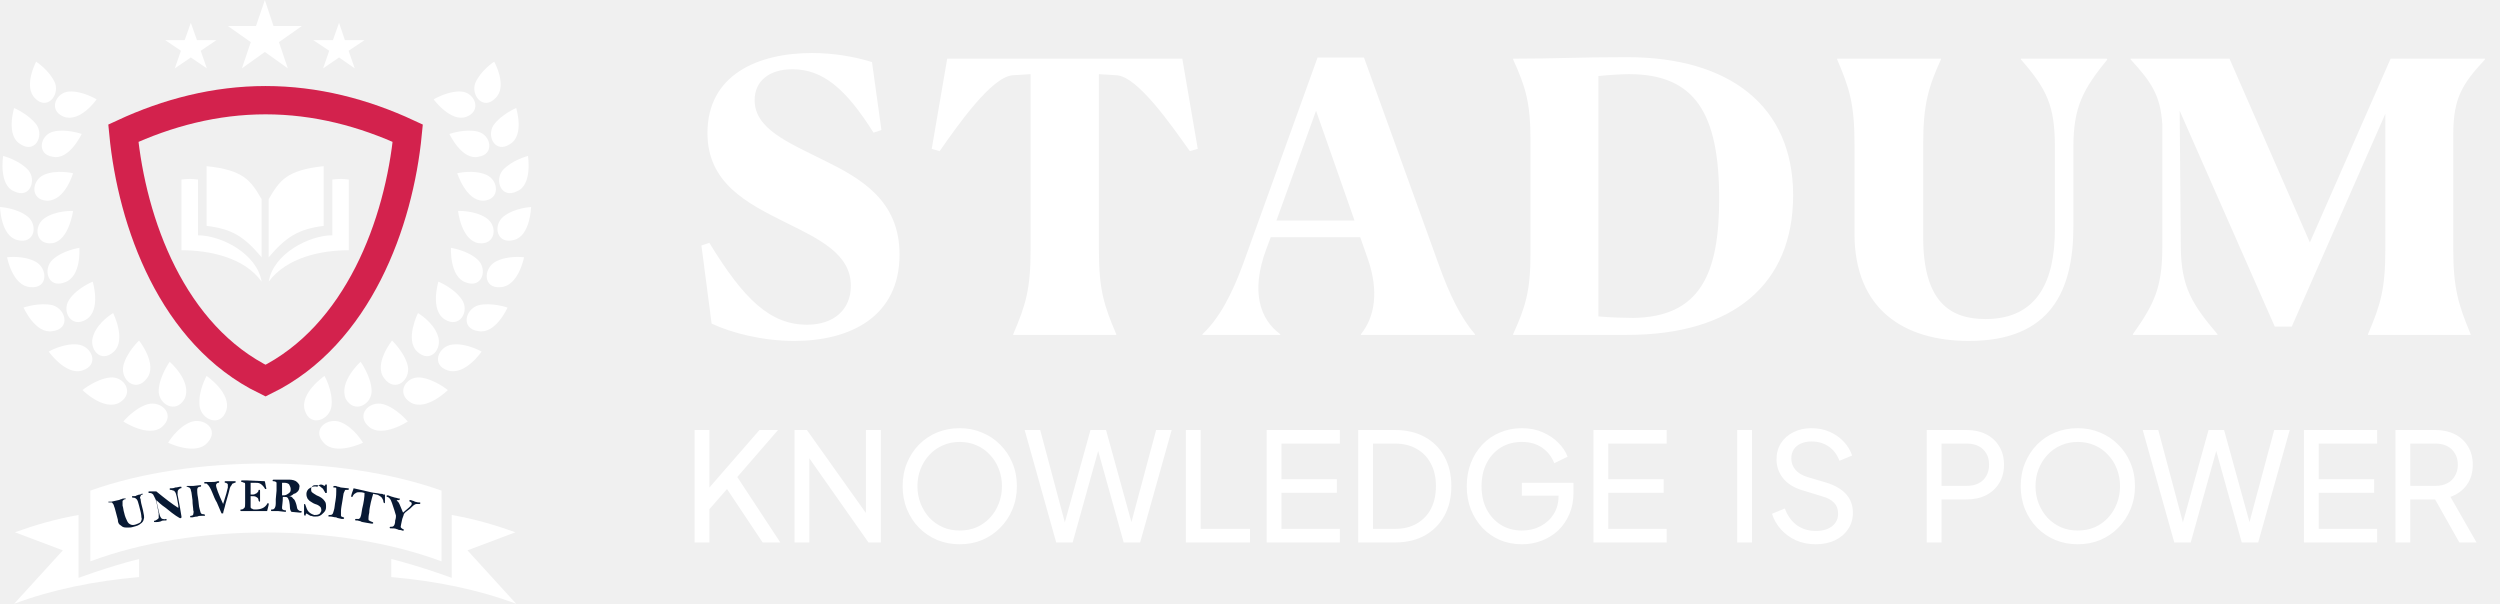
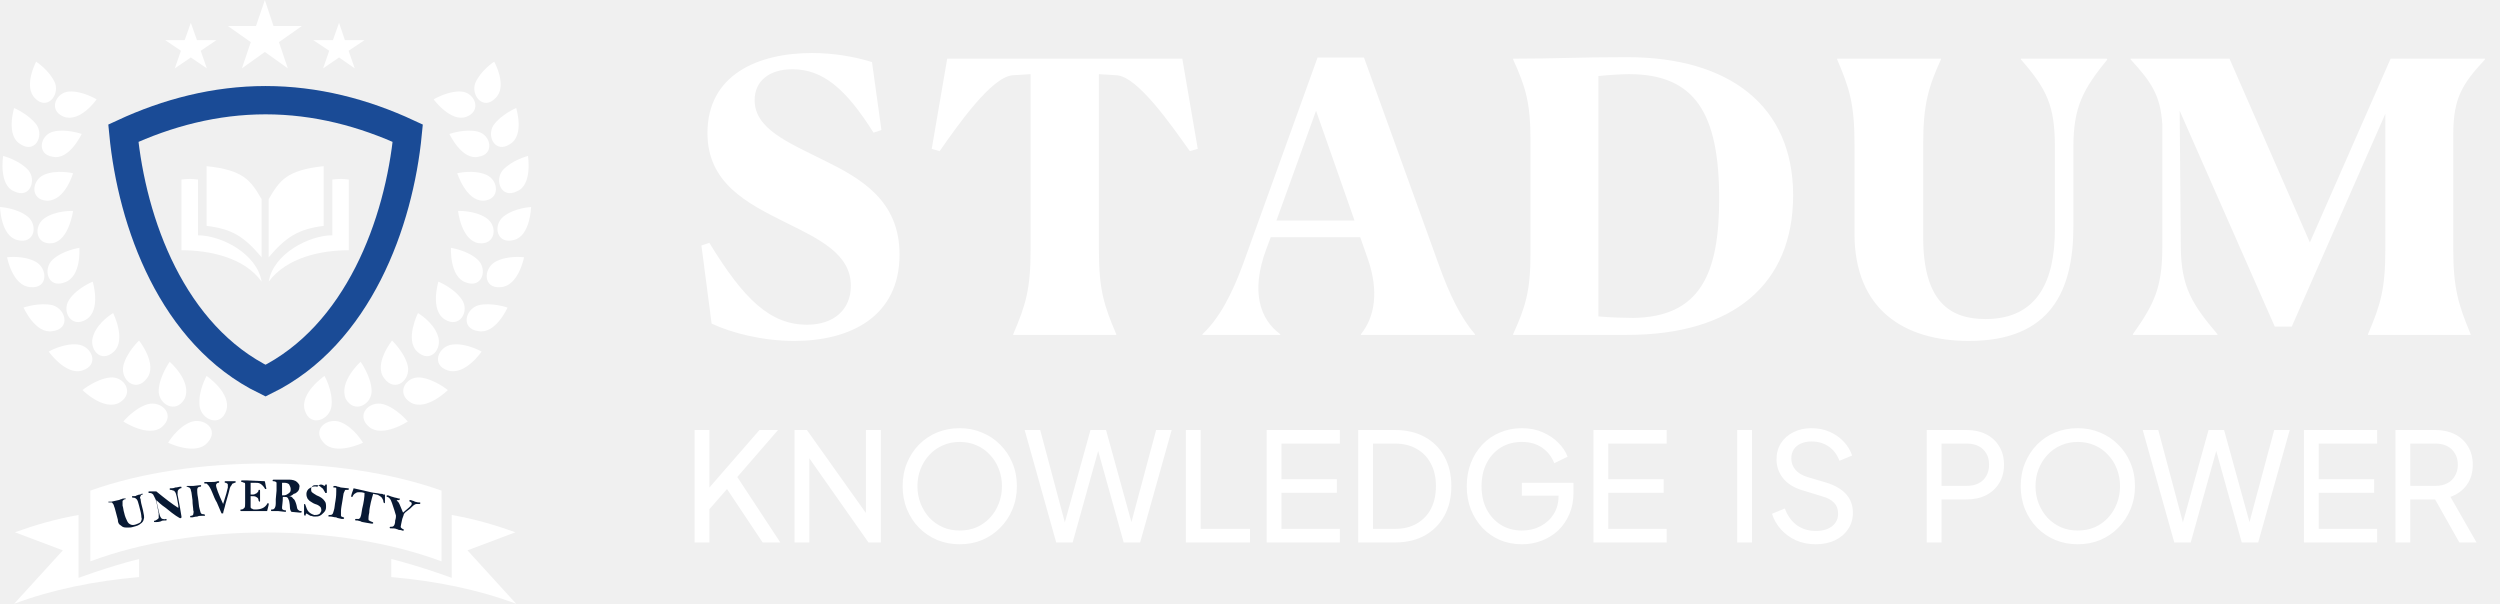
<svg xmlns="http://www.w3.org/2000/svg" width="265" height="64" viewBox="0 0 265 64" fill="none">
  <path fill-rule="evenodd" clip-rule="evenodd" d="M38.475 46.928C38.475 46.928 37.559 45.345 36.143 44.762C34.728 44.179 32.979 45.512 34.311 46.928C35.56 48.343 38.475 46.928 38.475 46.928ZM34.395 39.849C34.395 39.849 35.311 41.431 35.144 43.013C34.977 44.512 32.895 45.345 32.313 43.513C31.73 41.681 34.395 39.849 34.395 39.849ZM45.97 10.534C45.97 10.534 47.469 9.618 48.885 9.702C50.301 9.785 51.134 11.7 49.468 12.367C47.803 13.033 45.97 10.534 45.97 10.534ZM52.383 6.537C52.383 6.537 50.967 7.453 50.384 8.786C49.884 10.118 51.217 11.7 52.466 10.451C53.882 9.202 52.383 6.537 52.383 6.537ZM47.636 14.199C47.636 14.199 49.301 13.616 50.634 13.949C52.05 14.282 52.466 16.364 50.717 16.614C48.968 17.03 47.636 14.199 47.636 14.199ZM54.715 11.451C54.715 11.451 53.132 12.117 52.3 13.283C51.55 14.532 52.549 16.281 54.048 15.281C55.631 14.365 54.715 11.451 54.715 11.451ZM48.469 18.363C48.469 18.363 50.218 17.946 51.55 18.529C52.883 19.112 53.049 21.194 51.217 21.277C49.385 21.277 48.469 18.363 48.469 18.363ZM55.964 16.531C55.964 16.531 54.298 16.947 53.299 18.03C52.383 19.112 53.132 21.111 54.798 20.278C56.464 19.612 55.964 16.531 55.964 16.531ZM48.552 22.36C48.552 22.36 50.301 22.277 51.55 23.11C52.799 23.942 52.549 26.024 50.717 25.775C48.885 25.442 48.552 22.36 48.552 22.36ZM56.297 21.944C56.297 21.944 54.548 22.027 53.382 22.943C52.216 23.859 52.633 25.941 54.465 25.441C56.214 25.025 56.297 21.944 56.297 21.944ZM47.803 26.274C47.803 26.274 49.551 26.524 50.634 27.523C51.717 28.523 51.134 30.605 49.385 29.939C47.636 29.356 47.803 26.274 47.803 26.274ZM55.547 27.274C55.547 27.274 53.799 27.024 52.466 27.773C51.217 28.523 51.217 30.605 53.049 30.438C54.964 30.355 55.547 27.274 55.547 27.274ZM46.47 29.855C46.47 29.855 48.136 30.521 48.968 31.771C49.801 33.02 48.718 34.852 47.136 33.853C45.554 32.853 46.47 29.855 46.47 29.855ZM53.798 32.603C53.798 32.603 52.133 32.02 50.717 32.354C49.301 32.77 48.802 34.852 50.717 35.102C52.549 35.435 53.798 32.603 53.798 32.603ZM44.305 33.186C44.305 33.186 45.887 34.102 46.387 35.518C46.97 36.934 45.637 38.6 44.221 37.267C42.889 36.018 44.305 33.186 44.305 33.186ZM51.05 37.267C51.05 37.267 49.468 36.351 47.969 36.518C46.47 36.684 45.637 38.683 47.469 39.266C49.301 39.849 51.05 37.267 51.05 37.267ZM41.557 36.101C41.557 36.101 42.889 37.35 43.222 38.766C43.555 40.265 41.89 41.681 40.724 40.099C39.558 38.599 41.557 36.101 41.557 36.101ZM47.469 41.348C47.469 41.348 46.054 40.182 44.555 40.015C43.056 39.849 41.89 41.681 43.555 42.68C45.221 43.596 47.469 41.348 47.469 41.348ZM38.225 38.35C38.225 38.35 39.308 39.849 39.391 41.348C39.475 42.847 37.559 43.929 36.643 42.264C35.894 40.432 38.225 38.35 38.225 38.35ZM43.222 44.679C43.222 44.679 42.056 43.263 40.641 42.847C39.142 42.43 37.642 44.013 39.141 45.262C40.557 46.428 43.222 44.679 43.222 44.679Z" fill="white" />
  <path fill-rule="evenodd" clip-rule="evenodd" d="M17.822 46.928C17.822 46.928 18.738 45.345 20.154 44.762C21.569 44.179 23.318 45.512 21.986 46.928C20.736 48.343 17.822 46.928 17.822 46.928ZM21.902 39.849C21.902 39.849 20.986 41.431 21.153 43.013C21.32 44.512 23.401 45.345 23.984 43.513C24.567 41.681 21.902 39.849 21.902 39.849ZM10.243 10.534C10.243 10.534 8.744 9.618 7.329 9.702C5.913 9.785 5.08 11.7 6.746 12.367C8.494 13.033 10.243 10.534 10.243 10.534ZM3.831 6.537C3.831 6.537 5.247 7.453 5.83 8.786C6.329 10.118 4.997 11.7 3.748 10.451C2.415 9.202 3.831 6.537 3.831 6.537ZM8.661 14.199C8.661 14.199 6.995 13.616 5.663 13.949C4.247 14.282 3.831 16.364 5.58 16.614C7.329 17.03 8.661 14.199 8.661 14.199ZM1.499 11.451C1.499 11.451 3.081 12.117 3.914 13.283C4.664 14.532 3.664 16.281 2.165 15.281C0.583 14.365 1.499 11.451 1.499 11.451ZM7.745 18.363C7.745 18.363 5.996 17.946 4.664 18.529C3.331 19.112 3.165 21.194 4.997 21.277C6.912 21.277 7.745 18.363 7.745 18.363ZM0.333 16.531C0.333 16.531 1.999 16.947 2.998 18.03C3.914 19.112 3.165 21.111 1.499 20.278C-0.167 19.612 0.333 16.531 0.333 16.531ZM7.745 22.36C7.745 22.36 5.996 22.277 4.747 23.11C3.498 23.942 3.748 26.024 5.58 25.775C7.329 25.442 7.745 22.36 7.745 22.36ZM0 21.944C0 21.944 1.749 22.027 2.915 22.943C4.081 23.859 3.664 25.941 1.832 25.441C0.083 25.025 0 21.944 0 21.944ZM8.411 26.274C8.411 26.274 6.662 26.524 5.58 27.523C4.497 28.523 5.08 30.605 6.829 29.939C8.661 29.356 8.411 26.274 8.411 26.274ZM0.75 27.274C0.75 27.274 2.498 27.024 3.831 27.773C5.08 28.523 5.08 30.605 3.248 30.438C1.332 30.355 0.75 27.274 0.75 27.274ZM9.827 29.855C9.827 29.855 8.161 30.521 7.329 31.771C6.496 33.02 7.578 34.852 9.161 33.853C10.743 32.853 9.827 29.855 9.827 29.855ZM2.498 32.603C2.498 32.603 4.164 32.02 5.58 32.354C6.995 32.77 7.495 34.852 5.58 35.102C3.748 35.435 2.498 32.603 2.498 32.603ZM11.992 33.186C11.992 33.186 10.41 34.102 9.91 35.518C9.327 36.934 10.66 38.6 12.075 37.267C13.408 36.018 11.992 33.186 11.992 33.186ZM5.163 37.267C5.163 37.267 6.746 36.351 8.245 36.518C9.744 36.684 10.576 38.683 8.744 39.266C6.995 39.849 5.163 37.267 5.163 37.267ZM14.74 36.101C14.74 36.101 13.408 37.35 13.075 38.766C12.742 40.265 14.407 41.681 15.573 40.099C16.739 38.599 14.74 36.101 14.74 36.101ZM8.744 41.348C8.744 41.348 10.16 40.182 11.659 40.015C13.158 39.849 14.324 41.681 12.658 42.68C10.993 43.596 8.744 41.348 8.744 41.348ZM17.988 38.35C17.988 38.35 16.906 39.849 16.822 41.348C16.739 42.847 18.654 43.929 19.571 42.264C20.403 40.432 17.988 38.35 17.988 38.35ZM13.075 44.679C13.075 44.679 14.241 43.263 15.656 42.847C17.155 42.43 18.654 44.013 17.155 45.262C15.74 46.428 13.075 44.679 13.075 44.679Z" fill="white" />
-   <path d="M28.149 40.35C37.976 35.52 42.306 23.611 43.222 14.117C38.559 11.952 33.479 10.619 28.149 10.619C22.819 10.619 17.739 11.952 13.075 14.117C13.991 23.611 18.238 35.52 28.149 40.35Z" stroke="#D3224D" stroke-width="3" stroke-miterlimit="22.926" />
+   <path d="M28.149 40.35C37.976 35.52 42.306 23.611 43.222 14.117C38.559 11.952 33.479 10.619 28.149 10.619C22.819 10.619 17.739 11.952 13.075 14.117C13.991 23.611 18.238 35.52 28.149 40.35Z" stroke="#1A4B96" stroke-width="3" stroke-miterlimit="22.926" />
  <path fill-rule="evenodd" clip-rule="evenodd" d="M54.714 64C50.717 62.501 46.22 61.585 41.473 61.169V59.254C43.138 59.67 44.721 60.17 46.22 60.669L47.885 61.252V59.42V54.59C50.3 55.006 52.549 55.672 54.631 56.422L49.551 58.337L54.714 64Z" fill="white" />
  <path fill-rule="evenodd" clip-rule="evenodd" d="M1.499 64C5.496 62.501 9.993 61.585 14.74 61.169V59.254C13.075 59.67 11.492 60.17 9.993 60.669L8.328 61.252V59.42V54.59C5.913 55.006 3.664 55.672 1.582 56.422L6.662 58.337L1.499 64Z" fill="white" />
  <path fill-rule="evenodd" clip-rule="evenodd" d="M9.577 52.008V59.503C20.487 55.422 35.81 55.422 46.803 59.503V52.008C36.06 48.177 20.237 48.177 9.577 52.008Z" fill="white" />
  <path d="M11.825 53.174L12.575 53.007C12.658 53.007 12.742 52.924 12.825 52.924C12.991 52.84 13.075 52.84 13.158 52.84C13.241 52.84 13.324 52.84 13.324 52.84C13.324 52.924 13.324 52.924 13.241 52.924C13.158 52.924 13.075 53.007 12.991 53.09C12.991 53.174 12.991 53.34 12.991 53.59C13.075 53.84 13.075 54.09 13.158 54.34C13.241 54.756 13.408 55.089 13.491 55.256C13.574 55.422 13.658 55.505 13.824 55.589C13.991 55.672 14.157 55.672 14.407 55.589C14.657 55.505 14.823 55.422 14.907 55.339C14.99 55.172 15.073 55.006 14.99 54.839C14.99 54.589 14.907 54.173 14.74 53.59C14.657 53.257 14.574 53.007 14.49 52.924C14.407 52.84 14.324 52.757 14.157 52.757C14.074 52.757 13.991 52.757 13.991 52.674C13.991 52.591 13.991 52.591 14.074 52.591C14.074 52.591 14.157 52.591 14.241 52.591C14.324 52.591 14.407 52.591 14.49 52.507C14.574 52.507 14.657 52.424 14.823 52.424C14.907 52.424 14.99 52.341 14.99 52.341C15.073 52.341 15.073 52.341 15.156 52.341C15.156 52.341 15.156 52.424 15.073 52.424C14.99 52.424 14.907 52.507 14.907 52.591C14.823 52.674 14.823 52.757 14.907 52.924C14.907 53.09 14.99 53.507 15.156 54.09C15.24 54.506 15.323 54.839 15.24 55.006C15.24 55.172 15.073 55.422 14.907 55.505C14.74 55.672 14.49 55.755 14.157 55.839C13.907 55.922 13.741 55.922 13.491 55.922C13.324 55.922 13.158 55.922 12.991 55.839C12.908 55.755 12.741 55.672 12.658 55.589C12.575 55.505 12.492 55.339 12.492 55.089L12.159 53.84C12.075 53.673 12.075 53.507 11.992 53.423C11.909 53.34 11.909 53.257 11.825 53.257C11.742 53.257 11.742 53.257 11.576 53.257C11.492 53.257 11.492 53.257 11.492 53.257C11.492 53.257 11.492 53.257 11.492 53.174C11.742 53.174 11.825 53.174 11.825 53.174ZM16.572 52.091C17.488 52.84 18.238 53.423 18.904 53.84C18.904 53.757 18.904 53.673 18.904 53.59L18.738 52.674C18.654 52.424 18.654 52.258 18.571 52.174C18.488 52.091 18.488 52.008 18.404 52.008C18.321 52.008 18.238 51.925 18.071 51.925C17.988 51.925 17.988 51.925 17.988 51.841C17.988 51.758 17.988 51.758 18.071 51.758H18.155C18.238 51.758 18.404 51.758 18.571 51.675C18.821 51.675 18.987 51.591 19.071 51.591C19.154 51.591 19.154 51.591 19.154 51.591C19.237 51.591 19.237 51.591 19.237 51.675C19.237 51.758 19.237 51.758 19.154 51.758C19.071 51.758 18.987 51.841 18.904 51.925C18.821 52.008 18.821 52.174 18.821 52.424L19.071 53.757L19.237 54.756C19.237 54.839 19.237 54.922 19.154 54.922C19.154 54.922 19.154 54.922 19.071 54.922C19.071 54.922 18.904 54.839 18.654 54.673C18.404 54.506 18.071 54.256 17.572 53.84C17.072 53.507 16.739 53.174 16.572 53.007C16.572 53.09 16.655 53.423 16.822 54.173C16.905 54.423 16.905 54.589 16.989 54.756C17.072 54.922 17.155 55.006 17.238 55.006C17.322 55.006 17.488 55.089 17.572 55.006C17.655 55.006 17.655 55.006 17.655 55.089C17.655 55.172 17.655 55.172 17.572 55.172C17.572 55.172 17.488 55.172 17.405 55.172C17.322 55.172 17.155 55.172 17.072 55.256C16.822 55.339 16.656 55.339 16.572 55.339C16.489 55.339 16.489 55.339 16.406 55.339C16.322 55.339 16.322 55.339 16.322 55.256C16.322 55.256 16.323 55.172 16.489 55.172C16.656 55.089 16.739 55.006 16.822 54.922C16.822 54.839 16.822 54.673 16.822 54.423C16.655 53.59 16.572 53.09 16.489 52.924C16.406 52.757 16.323 52.591 16.239 52.424C16.073 52.258 15.989 52.258 15.823 52.258C15.739 52.258 15.739 52.258 15.739 52.174C15.739 52.091 15.739 52.091 15.823 52.091C15.823 52.091 15.823 52.091 15.906 52.091C15.906 52.091 15.989 52.091 16.073 52.091C16.239 52.091 16.406 52.091 16.572 52.091ZM19.82 51.508C19.904 51.508 19.987 51.508 20.153 51.508C20.32 51.508 20.403 51.508 20.486 51.508L21.236 51.425C21.319 51.425 21.319 51.425 21.319 51.508C21.319 51.508 21.319 51.591 21.236 51.591C21.069 51.591 20.986 51.675 20.986 51.675C20.986 51.675 20.903 51.758 20.903 51.925C20.903 52.091 20.903 52.341 20.986 52.757C21.069 53.257 21.069 53.673 21.153 53.923C21.236 54.173 21.236 54.34 21.319 54.423C21.402 54.506 21.486 54.506 21.569 54.506C21.652 54.506 21.652 54.506 21.736 54.589C21.736 54.673 21.736 54.673 21.652 54.673H21.569C21.236 54.673 21.069 54.673 20.903 54.756C20.653 54.756 20.486 54.839 20.403 54.839C20.32 54.839 20.32 54.839 20.237 54.839C20.153 54.839 20.153 54.839 20.153 54.756C20.153 54.756 20.153 54.673 20.237 54.673C20.403 54.673 20.486 54.589 20.486 54.506C20.486 54.423 20.57 54.256 20.486 54.09C20.486 53.84 20.403 53.507 20.403 53.007C20.32 52.507 20.32 52.174 20.237 52.008C20.237 51.841 20.153 51.758 20.07 51.675C19.987 51.675 19.904 51.591 19.82 51.591C19.737 51.591 19.737 51.591 19.82 51.508C19.737 51.508 19.737 51.508 19.82 51.508ZM23.651 54.423H23.484L22.985 53.257C22.818 53.007 22.652 52.591 22.485 52.174C22.319 51.758 22.152 51.508 22.069 51.425C21.985 51.342 21.985 51.342 21.902 51.258C21.902 51.258 21.819 51.258 21.736 51.258C21.652 51.258 21.652 51.258 21.652 51.175C21.652 51.092 21.652 51.092 21.736 51.092H22.402C22.652 51.092 22.818 51.092 23.068 51.008C23.151 51.008 23.151 51.008 23.151 51.008C23.235 51.008 23.235 51.008 23.235 51.092C23.235 51.092 23.235 51.175 23.151 51.175C22.985 51.175 22.901 51.342 22.901 51.425C22.901 51.675 23.151 52.341 23.651 53.423C23.734 53.09 23.901 52.674 23.984 52.341L24.151 51.675C24.151 51.591 24.151 51.508 24.151 51.425C24.151 51.342 24.151 51.258 24.067 51.258C23.984 51.175 23.984 51.175 23.901 51.175C23.817 51.175 23.818 51.175 23.818 51.092C23.818 51.008 23.817 51.008 23.901 51.008C23.984 51.008 23.984 51.008 24.067 51.008C24.234 51.008 24.317 51.008 24.401 51.008C24.484 51.008 24.65 51.008 24.734 51.008C24.817 51.008 24.817 51.008 24.9 51.008C24.983 51.008 24.983 51.008 24.983 51.092C24.983 51.092 24.983 51.175 24.9 51.175C24.817 51.175 24.734 51.258 24.65 51.258C24.567 51.342 24.567 51.425 24.484 51.508C24.401 51.591 24.317 51.841 24.234 52.258L23.901 53.423C23.817 53.84 23.651 54.256 23.651 54.423ZM28.065 51.008C28.148 51.258 28.148 51.508 28.231 51.758C28.231 51.841 28.231 51.841 28.148 51.841C28.148 51.841 28.065 51.841 28.065 51.758C27.898 51.508 27.732 51.342 27.565 51.258C27.399 51.175 27.232 51.175 26.982 51.175C26.816 51.175 26.732 51.175 26.566 51.175C26.566 51.425 26.566 51.758 26.566 52.091C26.566 52.174 26.566 52.258 26.566 52.424H26.732C26.816 52.424 26.982 52.424 27.066 52.341C27.149 52.341 27.232 52.258 27.315 52.174C27.399 52.091 27.399 52.008 27.399 52.008C27.399 51.924 27.399 51.925 27.482 51.925C27.565 51.925 27.565 51.924 27.565 52.008C27.565 52.091 27.565 52.424 27.565 52.924C27.565 53.007 27.565 53.09 27.565 53.09C27.565 53.174 27.565 53.174 27.482 53.174C27.482 53.174 27.399 53.09 27.399 53.007C27.399 52.84 27.315 52.757 27.149 52.674C27.066 52.591 26.816 52.591 26.566 52.591C26.566 52.84 26.566 53.007 26.566 53.09C26.566 53.423 26.566 53.673 26.566 53.757C26.566 53.84 26.649 53.923 26.732 53.923C26.816 54.007 26.899 54.006 27.066 54.006C27.648 54.006 28.065 53.84 28.315 53.423C28.315 53.34 28.398 53.34 28.398 53.34C28.481 53.34 28.481 53.34 28.481 53.423V53.507L28.315 54.173H27.399C27.149 54.173 26.899 54.173 26.732 54.173C26.483 54.173 26.316 54.173 26.233 54.173C26.066 54.173 25.9 54.173 25.65 54.173H25.566C25.483 54.173 25.483 54.173 25.483 54.09C25.483 54.006 25.483 54.006 25.566 54.006C25.733 54.006 25.816 53.923 25.899 53.84C25.983 53.757 25.983 53.59 25.983 53.34V52.091C25.983 51.675 25.983 51.425 25.983 51.342C25.983 51.258 25.983 51.175 25.899 51.175C25.816 51.175 25.733 51.092 25.65 51.092C25.567 51.092 25.566 51.092 25.566 51.008C25.566 50.925 25.567 50.925 25.65 50.925H26.233L28.065 51.008ZM30.563 52.591C30.813 52.591 30.98 52.674 31.063 52.84C31.23 52.924 31.313 53.174 31.396 53.423C31.479 53.673 31.479 53.923 31.563 54.006C31.646 54.09 31.729 54.173 31.896 54.173C31.979 54.173 31.979 54.173 31.979 54.256C31.979 54.34 31.896 54.34 31.812 54.34L30.896 54.256C30.813 54.173 30.73 54.006 30.73 53.757C30.73 53.423 30.646 53.174 30.646 53.09C30.563 52.924 30.563 52.84 30.48 52.757C30.397 52.674 30.313 52.674 30.147 52.674C30.147 52.674 30.064 52.674 29.98 52.674C29.98 53.257 29.897 53.59 29.897 53.757C29.897 53.923 29.897 54.006 29.98 54.006C30.064 54.09 30.147 54.09 30.23 54.09C30.313 54.09 30.313 54.09 30.313 54.173C30.313 54.256 30.313 54.256 30.23 54.256L29.481 54.173C29.397 54.173 29.231 54.173 29.064 54.173C28.898 54.173 28.814 54.173 28.814 54.173C28.731 54.173 28.731 54.173 28.731 54.09C28.731 54.006 28.731 54.006 28.814 54.006C28.898 54.006 28.981 54.007 29.064 53.923C29.148 53.84 29.231 53.673 29.231 53.34V52.924L29.314 52.008C29.314 51.591 29.314 51.258 29.314 51.175C29.314 51.092 29.148 51.008 28.981 51.008C28.898 51.008 28.898 51.008 28.898 50.925C28.898 50.842 28.981 50.842 29.064 50.842C29.564 50.842 29.897 50.842 30.23 50.842C30.397 50.842 30.48 50.842 30.646 50.842C30.98 50.842 31.313 50.925 31.479 51.092C31.646 51.258 31.812 51.425 31.729 51.675C31.729 51.841 31.646 52.008 31.563 52.091C31.479 52.174 31.313 52.341 31.146 52.341C30.896 52.591 30.73 52.591 30.563 52.591ZM29.897 52.507C29.98 52.507 29.98 52.507 29.98 52.507C30.147 52.507 30.23 52.507 30.397 52.424C30.563 52.341 30.646 52.258 30.73 52.174C30.813 52.091 30.813 51.925 30.813 51.841C30.813 51.675 30.73 51.508 30.646 51.342C30.563 51.258 30.397 51.175 30.147 51.175C30.064 51.175 29.98 51.175 29.897 51.175V52.507ZM34.394 51.508L34.477 51.425C34.477 51.342 34.561 51.342 34.561 51.342C34.644 51.342 34.644 51.425 34.644 51.425V52.091V52.174C34.644 52.258 34.644 52.258 34.561 52.258H34.477C34.477 52.258 34.477 52.174 34.394 52.091C34.311 51.924 34.227 51.758 34.061 51.675C33.894 51.508 33.728 51.425 33.561 51.425C33.395 51.425 33.228 51.425 33.145 51.508C33.062 51.591 32.978 51.675 32.978 51.841C32.978 51.925 32.978 52.091 33.062 52.174C33.145 52.258 33.311 52.341 33.561 52.507C33.978 52.674 34.227 52.841 34.394 53.09C34.561 53.257 34.561 53.507 34.561 53.757C34.561 54.006 34.477 54.173 34.311 54.34C34.144 54.506 34.061 54.589 33.894 54.673C33.728 54.756 33.561 54.756 33.311 54.756C33.145 54.756 33.062 54.673 32.895 54.673C32.728 54.589 32.645 54.506 32.479 54.423C32.479 54.423 32.395 54.506 32.395 54.589C32.395 54.673 32.312 54.673 32.312 54.673C32.312 54.673 32.229 54.589 32.229 54.506V53.59V53.507C32.229 53.423 32.229 53.423 32.312 53.423C32.312 53.423 32.395 53.507 32.395 53.59C32.479 53.84 32.562 54.09 32.728 54.256C32.895 54.423 33.062 54.506 33.311 54.589C33.478 54.589 33.645 54.589 33.811 54.506C33.978 54.423 33.978 54.256 34.061 54.173C34.061 54.006 34.061 53.923 33.978 53.757C33.894 53.673 33.728 53.507 33.395 53.423C33.145 53.34 32.978 53.174 32.812 53.09C32.728 53.007 32.562 52.84 32.562 52.757C32.479 52.591 32.479 52.424 32.479 52.341C32.479 52.091 32.645 51.841 32.812 51.758C33.062 51.591 33.311 51.508 33.645 51.591C33.894 51.258 34.144 51.342 34.394 51.508ZM35.477 51.508C35.56 51.508 35.643 51.508 35.81 51.591C35.976 51.591 36.06 51.675 36.143 51.675L36.892 51.758C36.976 51.758 36.976 51.758 36.976 51.841C36.976 51.841 36.976 51.925 36.892 51.925C36.726 51.925 36.643 51.925 36.643 51.925C36.559 51.925 36.559 52.008 36.476 52.174C36.393 52.258 36.393 52.591 36.309 53.007C36.226 53.507 36.143 53.923 36.143 54.173C36.143 54.423 36.143 54.589 36.143 54.673C36.143 54.756 36.226 54.756 36.393 54.839C36.476 54.839 36.476 54.839 36.476 54.922C36.476 55.006 36.393 55.006 36.309 55.006H36.226C35.893 54.922 35.727 54.922 35.643 54.839C35.393 54.839 35.227 54.756 35.06 54.756C34.977 54.756 34.977 54.756 34.894 54.756C34.81 54.756 34.81 54.756 34.81 54.673C34.81 54.673 34.81 54.589 34.894 54.589C35.06 54.589 35.144 54.589 35.227 54.506C35.31 54.423 35.31 54.34 35.393 54.09C35.477 53.84 35.477 53.507 35.56 53.09C35.643 52.591 35.643 52.258 35.643 52.091C35.643 51.924 35.643 51.841 35.643 51.758C35.643 51.675 35.56 51.675 35.393 51.675C35.31 51.675 35.31 51.591 35.31 51.591C35.393 51.508 35.477 51.508 35.477 51.508ZM37.475 51.758C38.308 51.924 38.891 52.091 39.307 52.174C39.641 52.258 39.974 52.258 40.307 52.341C40.473 52.341 40.557 52.341 40.64 52.424C40.64 52.424 40.723 52.424 40.806 52.424C40.806 52.507 40.806 52.591 40.806 52.84V53.257C40.806 53.34 40.723 53.34 40.723 53.34C40.723 53.34 40.64 53.257 40.64 53.174C40.64 53.007 40.557 52.924 40.473 52.757C40.39 52.674 40.307 52.591 40.14 52.507C40.057 52.424 39.807 52.424 39.557 52.341C39.474 52.591 39.391 52.924 39.307 53.257C39.224 53.673 39.141 54.007 39.141 54.34C39.058 54.673 39.058 54.922 39.058 55.006C39.058 55.089 39.058 55.172 39.141 55.172C39.224 55.256 39.307 55.256 39.474 55.339C39.557 55.339 39.557 55.422 39.557 55.422C39.557 55.505 39.557 55.505 39.474 55.505H39.391L38.891 55.422C38.475 55.339 38.308 55.339 38.225 55.256L37.892 55.172C37.892 55.172 37.809 55.172 37.725 55.172C37.725 55.172 37.642 55.172 37.642 55.089C37.642 55.006 37.725 55.006 37.725 55.006C37.892 55.006 37.975 55.006 38.058 55.006C38.142 54.922 38.225 54.839 38.225 54.756C38.308 54.589 38.308 54.34 38.391 53.923C38.558 53.257 38.641 52.674 38.641 52.258C38.392 52.174 38.225 52.174 38.058 52.174C37.975 52.174 37.809 52.174 37.725 52.258C37.559 52.341 37.475 52.424 37.392 52.591C37.392 52.674 37.309 52.674 37.309 52.674C37.226 52.674 37.225 52.674 37.225 52.591C37.225 52.591 37.226 52.507 37.309 52.258C37.392 52.008 37.475 51.841 37.475 51.758ZM42.722 54.34C43.305 53.84 43.638 53.59 43.638 53.423V53.34C43.638 53.257 43.555 53.257 43.471 53.174C43.388 53.174 43.388 53.09 43.388 53.09C43.388 53.007 43.471 53.007 43.471 53.007C43.471 53.007 43.471 53.007 43.555 53.007C43.721 53.09 43.888 53.09 43.971 53.174C44.054 53.174 44.221 53.257 44.388 53.257H44.471C44.554 53.257 44.554 53.257 44.554 53.34C44.554 53.34 44.554 53.423 44.471 53.423C44.388 53.423 44.221 53.423 44.138 53.423C44.054 53.423 43.888 53.507 43.721 53.673C43.555 53.84 43.388 54.006 43.138 54.173C42.889 54.34 42.805 54.506 42.805 54.506C42.805 54.589 42.722 54.756 42.639 55.006C42.555 55.422 42.472 55.755 42.472 55.839C42.472 55.922 42.555 56.005 42.722 56.088C42.805 56.088 42.805 56.172 42.805 56.172C42.805 56.255 42.722 56.255 42.722 56.255C42.639 56.255 42.555 56.172 42.306 56.172C42.222 56.172 42.139 56.088 42.056 56.088C41.889 56.005 41.723 56.005 41.473 56.005C41.389 56.005 41.389 56.005 41.389 56.005C41.306 56.005 41.306 55.922 41.306 55.922C41.306 55.922 41.306 55.839 41.389 55.839C41.556 55.839 41.639 55.839 41.723 55.755C41.806 55.672 41.889 55.505 41.889 55.172C41.972 54.922 41.972 54.756 41.972 54.673C41.972 54.589 41.889 54.423 41.806 54.09C41.723 53.84 41.639 53.59 41.556 53.34C41.473 53.09 41.389 52.924 41.306 52.84C41.223 52.757 41.14 52.674 41.056 52.674C40.973 52.674 40.973 52.591 40.973 52.591C40.973 52.507 41.056 52.507 41.056 52.507H41.14C41.389 52.591 41.556 52.674 41.639 52.674C41.806 52.757 42.056 52.757 42.222 52.84C42.306 52.84 42.306 52.84 42.306 52.84C42.389 52.84 42.389 52.84 42.389 52.924L42.306 53.007C42.139 53.007 42.056 53.007 42.056 53.09C42.306 53.174 42.389 53.59 42.722 54.34Z" fill="#081933" />
  <path fill-rule="evenodd" clip-rule="evenodd" d="M28.076 0L28.988 2.754H32L29.568 4.465L30.508 7.245L28.076 5.507L25.643 7.245L26.583 4.465L24.151 2.754H27.136L28.076 0Z" fill="white" />
  <path fill-rule="evenodd" clip-rule="evenodd" d="M35.939 2.416L36.558 4.254H38.642L36.952 5.382L37.6 7.246L35.939 6.091L34.249 7.246L34.897 5.382L33.208 4.254H35.291L35.939 2.416Z" fill="white" />
  <path fill-rule="evenodd" clip-rule="evenodd" d="M20.226 2.416L20.877 4.254H22.943L21.274 5.382L21.924 7.246L20.226 6.091L18.528 7.246L19.179 5.382L17.509 4.254H19.576L20.226 2.416Z" fill="white" />
  <path fill-rule="evenodd" clip-rule="evenodd" d="M27.732 29.855C27.233 26.858 23.402 24.942 20.986 24.942V19.029C20.237 18.946 19.987 18.946 19.238 19.029V26.524C22.152 26.524 25.9 27.274 27.732 29.855Z" fill="white" />
  <path fill-rule="evenodd" clip-rule="evenodd" d="M28.482 29.855C28.981 26.858 32.812 24.942 35.227 24.942V19.029C35.977 18.946 36.227 18.946 36.976 19.029V26.524C34.061 26.524 30.397 27.274 28.482 29.855Z" fill="white" />
  <path fill-rule="evenodd" clip-rule="evenodd" d="M27.732 27.274V21.111C26.566 19.112 25.816 18.03 21.902 17.613V23.943C24.651 24.276 25.9 25.108 27.732 27.274Z" fill="white" />
  <path fill-rule="evenodd" clip-rule="evenodd" d="M28.482 27.274V21.111C29.648 19.112 30.397 18.03 34.311 17.613V23.943C31.646 24.276 30.314 25.108 28.482 27.274Z" fill="white" />
  <path d="M92.431 6.58L93.431 13.78L92.591 14.06C89.671 9.42 87.231 7.34 83.991 7.34C81.551 7.34 79.991 8.58 79.991 10.62C79.991 13.66 83.551 15.1 87.231 16.94C91.231 18.9 95.351 21.22 95.351 26.98C95.351 33.58 90.111 36.14 84.191 36.14C80.871 36.14 77.551 35.3 75.431 34.3L74.351 26.02L75.191 25.74C78.871 31.78 81.671 34.42 85.551 34.42C88.431 34.42 90.191 32.78 90.191 30.3C90.191 26.9 86.831 25.34 83.191 23.54C79.191 21.54 74.991 19.42 74.991 14.1C74.991 7.94 80.311 5.62 86.071 5.62C88.271 5.62 90.511 5.98 92.431 6.58ZM118.323 35.42V35.5H107.403V35.42C108.723 32.34 109.243 30.66 109.243 26.46V7.86L107.323 7.98C105.083 8.18 101.563 13.22 99.603 16.02L98.763 15.78L100.403 6.22H125.323L126.963 15.78L126.123 16.02C124.123 13.22 120.643 8.18 118.403 7.98L116.483 7.86V26.46C116.483 30.66 117.003 32.34 118.323 35.42ZM135.701 35.5H127.461V35.42C129.221 33.78 130.581 31.22 131.781 27.94L139.661 6.1H144.581L152.541 28.14C153.661 31.26 154.861 33.7 156.341 35.42V35.5H144.261V35.42C145.741 33.58 146.181 30.86 144.981 27.42L144.181 25.14H134.701L134.221 26.42C132.541 30.94 133.581 33.86 135.701 35.42V35.5ZM135.301 23.38H143.581L139.501 11.74L135.301 23.38ZM160.392 35.5V35.42C161.712 32.5 162.232 30.86 162.232 26.82V14.9C162.232 10.86 161.712 9.22 160.392 6.3V6.22C165.112 6.22 167.072 6.06 172.472 6.06C183.312 6.06 190.072 11.22 190.072 20.7C190.072 30.18 183.672 35.5 172.472 35.5H160.392ZM182.232 21.06C182.232 12.02 179.672 7.86 172.672 7.86C171.992 7.86 170.552 7.94 169.432 8.06V33.54C170.672 33.66 172.392 33.7 173.072 33.7C180.232 33.62 182.232 29.02 182.232 21.06ZM208.698 36.14C201.858 36.14 196.578 32.82 196.578 24.78V15.3C196.578 11.06 196.058 9.38 194.738 6.3V6.22H205.738V6.3C204.418 9.22 203.858 11.06 203.858 15.26V25.14C203.858 31.98 206.698 33.82 210.458 33.82C216.058 33.82 217.818 29.66 217.818 24.3V15.58C217.818 11.22 216.978 9.46 214.218 6.3V6.22H223.298L223.378 6.3C220.818 9.46 219.778 11.3 219.778 15.62V24.02C219.778 30.82 217.378 36.14 208.698 36.14ZM251.006 35.5V35.42C252.326 32.34 252.846 30.66 252.846 26.42V12.06L242.926 34.62H241.126L231.046 11.74L231.166 26.22C231.206 30.42 232.366 32.26 235.046 35.42V35.5H226.086V35.42C228.326 32.26 229.206 30.5 229.206 26.18V13.18C229.006 10.06 228.006 8.66 225.846 6.3V6.22H236.326L244.846 25.7L253.406 6.22H263.406V6.3C261.006 8.9 260.046 10.38 260.046 14.26V26.46C260.046 30.58 260.606 32.34 261.886 35.42V35.5H251.006Z" fill="white" />
  <path d="M73.625 57.5V45.58H75.193V52.284L74.809 52.124L80.505 45.58H82.473L77.689 51.1L77.769 49.98L82.713 57.5H80.841L77.065 51.836L75.193 53.98V57.5H73.625ZM84.219 57.5V45.58H85.531L92.379 55.212L91.787 55.276V45.58H93.371V57.5H92.059L85.243 47.804L85.787 47.74V57.5H84.219ZM101.727 57.692C100.885 57.692 100.095 57.543 99.359 57.244C98.623 56.935 97.978 56.503 97.423 55.948C96.879 55.393 96.453 54.743 96.143 53.996C95.834 53.239 95.679 52.417 95.679 51.532C95.679 50.636 95.834 49.815 96.143 49.068C96.453 48.321 96.879 47.671 97.423 47.116C97.978 46.561 98.618 46.135 99.343 45.836C100.079 45.537 100.874 45.388 101.727 45.388C102.581 45.388 103.37 45.543 104.095 45.852C104.831 46.151 105.471 46.577 106.015 47.132C106.57 47.676 107.002 48.321 107.311 49.068C107.631 49.815 107.791 50.636 107.791 51.532C107.791 52.417 107.631 53.239 107.311 53.996C107.002 54.743 106.57 55.393 106.015 55.948C105.471 56.503 104.831 56.935 104.095 57.244C103.37 57.543 102.581 57.692 101.727 57.692ZM101.727 56.236C102.389 56.236 102.991 56.119 103.535 55.884C104.079 55.639 104.549 55.303 104.943 54.876C105.349 54.439 105.658 53.937 105.871 53.372C106.095 52.796 106.207 52.183 106.207 51.532C106.207 50.881 106.095 50.273 105.871 49.708C105.658 49.143 105.349 48.647 104.943 48.22C104.549 47.783 104.079 47.447 103.535 47.212C102.991 46.967 102.389 46.844 101.727 46.844C101.077 46.844 100.479 46.967 99.935 47.212C99.391 47.447 98.916 47.783 98.511 48.22C98.117 48.647 97.807 49.143 97.583 49.708C97.359 50.273 97.247 50.881 97.247 51.532C97.247 52.183 97.359 52.796 97.583 53.372C97.807 53.937 98.117 54.439 98.511 54.876C98.916 55.303 99.391 55.639 99.935 55.884C100.479 56.119 101.077 56.236 101.727 56.236ZM111.958 57.5L108.614 45.58H110.262L113.062 56.076H112.678L115.59 45.58H117.238L120.134 56.076H119.734L122.55 45.58H124.198L120.854 57.5H119.11L116.198 47.052H116.614L113.702 57.5H111.958ZM125.703 57.5V45.58H127.271V56.06H132.503V57.5H125.703ZM134.266 57.5V45.58H142.026V47.02H135.834V50.796H141.706V52.236H135.834V56.06H142.026V57.5H134.266ZM143.969 57.5V45.58H147.873C149.078 45.58 150.129 45.825 151.025 46.316C151.921 46.807 152.614 47.5 153.105 48.396C153.595 49.281 153.841 50.327 153.841 51.532C153.841 52.727 153.595 53.772 153.105 54.668C152.614 55.564 151.921 56.263 151.025 56.764C150.129 57.255 149.078 57.5 147.873 57.5H143.969ZM145.537 56.06H147.889C148.774 56.06 149.537 55.873 150.177 55.5C150.827 55.127 151.329 54.604 151.681 53.932C152.033 53.249 152.209 52.449 152.209 51.532C152.209 50.604 152.027 49.804 151.665 49.132C151.313 48.46 150.811 47.943 150.161 47.58C149.521 47.207 148.763 47.02 147.889 47.02H145.537V56.06ZM161.332 57.692C160.489 57.692 159.711 57.543 158.996 57.244C158.281 56.935 157.663 56.503 157.14 55.948C156.617 55.393 156.207 54.743 155.908 53.996C155.62 53.249 155.476 52.433 155.476 51.548C155.476 50.652 155.62 49.831 155.908 49.084C156.196 48.337 156.601 47.687 157.124 47.132C157.647 46.577 158.265 46.151 158.98 45.852C159.695 45.543 160.473 45.388 161.316 45.388C162.137 45.388 162.873 45.532 163.524 45.82C164.185 46.108 164.74 46.481 165.188 46.94C165.647 47.399 165.972 47.889 166.164 48.412L164.756 49.1C164.479 48.407 164.047 47.857 163.46 47.452C162.873 47.047 162.159 46.844 161.316 46.844C160.484 46.844 159.743 47.041 159.092 47.436C158.452 47.831 157.951 48.38 157.588 49.084C157.225 49.788 157.044 50.609 157.044 51.548C157.044 52.476 157.225 53.292 157.588 53.996C157.961 54.7 158.468 55.249 159.108 55.644C159.759 56.039 160.5 56.236 161.332 56.236C162.057 56.236 162.713 56.081 163.3 55.772C163.887 55.463 164.351 55.036 164.692 54.492C165.033 53.948 165.204 53.319 165.204 52.604V51.868L165.924 52.54H161.316V51.18H166.788V52.236C166.788 53.068 166.644 53.82 166.356 54.492C166.068 55.164 165.673 55.74 165.172 56.22C164.671 56.689 164.089 57.052 163.428 57.308C162.767 57.564 162.068 57.692 161.332 57.692ZM168.906 57.5V45.58H176.666V47.02H170.474V50.796H176.346V52.236H170.474V56.06H176.666V57.5H168.906ZM184.141 57.5V45.58H185.709V57.5H184.141ZM192.455 57.692C191.698 57.692 191.005 57.553 190.375 57.276C189.746 56.988 189.213 56.599 188.775 56.108C188.338 55.617 188.023 55.068 187.831 54.46L189.191 53.9C189.479 54.668 189.906 55.26 190.471 55.676C191.047 56.081 191.719 56.284 192.487 56.284C192.957 56.284 193.367 56.209 193.719 56.06C194.071 55.911 194.343 55.703 194.535 55.436C194.738 55.159 194.839 54.839 194.839 54.476C194.839 53.975 194.695 53.58 194.407 53.292C194.13 52.993 193.719 52.769 193.175 52.62L190.983 51.948C190.119 51.681 189.458 51.26 188.999 50.684C188.541 50.108 188.311 49.447 188.311 48.7C188.311 48.049 188.466 47.479 188.775 46.988C189.095 46.487 189.533 46.097 190.087 45.82C190.653 45.532 191.293 45.388 192.007 45.388C192.722 45.388 193.367 45.516 193.943 45.772C194.53 46.028 195.026 46.375 195.431 46.812C195.837 47.239 196.135 47.729 196.327 48.284L194.983 48.844C194.727 48.172 194.343 47.665 193.831 47.324C193.319 46.972 192.717 46.796 192.023 46.796C191.597 46.796 191.218 46.871 190.887 47.02C190.567 47.159 190.317 47.367 190.135 47.644C189.965 47.911 189.879 48.231 189.879 48.604C189.879 49.041 190.018 49.431 190.295 49.772C190.573 50.113 190.994 50.375 191.559 50.556L193.559 51.148C194.498 51.436 195.207 51.847 195.687 52.38C196.167 52.913 196.407 53.575 196.407 54.364C196.407 55.015 196.237 55.591 195.895 56.092C195.565 56.593 195.101 56.988 194.503 57.276C193.917 57.553 193.234 57.692 192.455 57.692ZM204.234 57.5V45.58H208.442C209.232 45.58 209.925 45.729 210.522 46.028C211.12 46.327 211.584 46.753 211.914 47.308C212.256 47.863 212.426 48.513 212.426 49.26C212.426 50.007 212.256 50.657 211.914 51.212C211.584 51.756 211.12 52.183 210.522 52.492C209.936 52.791 209.242 52.94 208.442 52.94H205.802V57.5H204.234ZM205.802 51.5H208.49C208.97 51.5 209.386 51.409 209.738 51.228C210.09 51.047 210.362 50.785 210.554 50.444C210.746 50.103 210.842 49.708 210.842 49.26C210.842 48.801 210.746 48.407 210.554 48.076C210.362 47.735 210.09 47.473 209.738 47.292C209.386 47.111 208.97 47.02 208.49 47.02H205.802V51.5ZM220.243 57.692C219.4 57.692 218.611 57.543 217.875 57.244C217.139 56.935 216.493 56.503 215.939 55.948C215.395 55.393 214.968 54.743 214.659 53.996C214.349 53.239 214.195 52.417 214.195 51.532C214.195 50.636 214.349 49.815 214.659 49.068C214.968 48.321 215.395 47.671 215.939 47.116C216.493 46.561 217.133 46.135 217.859 45.836C218.595 45.537 219.389 45.388 220.243 45.388C221.096 45.388 221.885 45.543 222.611 45.852C223.347 46.151 223.987 46.577 224.531 47.132C225.085 47.676 225.517 48.321 225.827 49.068C226.147 49.815 226.307 50.636 226.307 51.532C226.307 52.417 226.147 53.239 225.827 53.996C225.517 54.743 225.085 55.393 224.531 55.948C223.987 56.503 223.347 56.935 222.611 57.244C221.885 57.543 221.096 57.692 220.243 57.692ZM220.243 56.236C220.904 56.236 221.507 56.119 222.051 55.884C222.595 55.639 223.064 55.303 223.459 54.876C223.864 54.439 224.173 53.937 224.387 53.372C224.611 52.796 224.723 52.183 224.723 51.532C224.723 50.881 224.611 50.273 224.387 49.708C224.173 49.143 223.864 48.647 223.459 48.22C223.064 47.783 222.595 47.447 222.051 47.212C221.507 46.967 220.904 46.844 220.243 46.844C219.592 46.844 218.995 46.967 218.451 47.212C217.907 47.447 217.432 47.783 217.027 48.22C216.632 48.647 216.323 49.143 216.099 49.708C215.875 50.273 215.763 50.881 215.763 51.532C215.763 52.183 215.875 52.796 216.099 53.372C216.323 53.937 216.632 54.439 217.027 54.876C217.432 55.303 217.907 55.639 218.451 55.884C218.995 56.119 219.592 56.236 220.243 56.236ZM230.473 57.5L227.129 45.58H228.777L231.577 56.076H231.193L234.105 45.58H235.753L238.649 56.076H238.249L241.065 45.58H242.713L239.369 57.5H237.625L234.713 47.052H235.129L232.217 57.5H230.473ZM244.219 57.5V45.58H251.979V47.02H245.787V50.796H251.659V52.236H245.787V56.06H251.979V57.5H244.219ZM253.922 57.5V45.58H258.13C258.919 45.58 259.612 45.729 260.21 46.028C260.807 46.327 261.271 46.753 261.602 47.308C261.943 47.863 262.114 48.513 262.114 49.26C262.114 50.103 261.9 50.817 261.474 51.404C261.047 51.991 260.471 52.412 259.746 52.668L262.514 57.5H260.69L257.778 52.332L258.818 52.94H255.49V57.5H253.922ZM255.49 51.5H258.178C258.647 51.5 259.058 51.409 259.41 51.228C259.762 51.047 260.034 50.785 260.226 50.444C260.428 50.103 260.53 49.708 260.53 49.26C260.53 48.801 260.428 48.407 260.226 48.076C260.034 47.735 259.762 47.473 259.41 47.292C259.058 47.111 258.647 47.02 258.178 47.02H255.49V51.5Z" fill="white" />
</svg>
